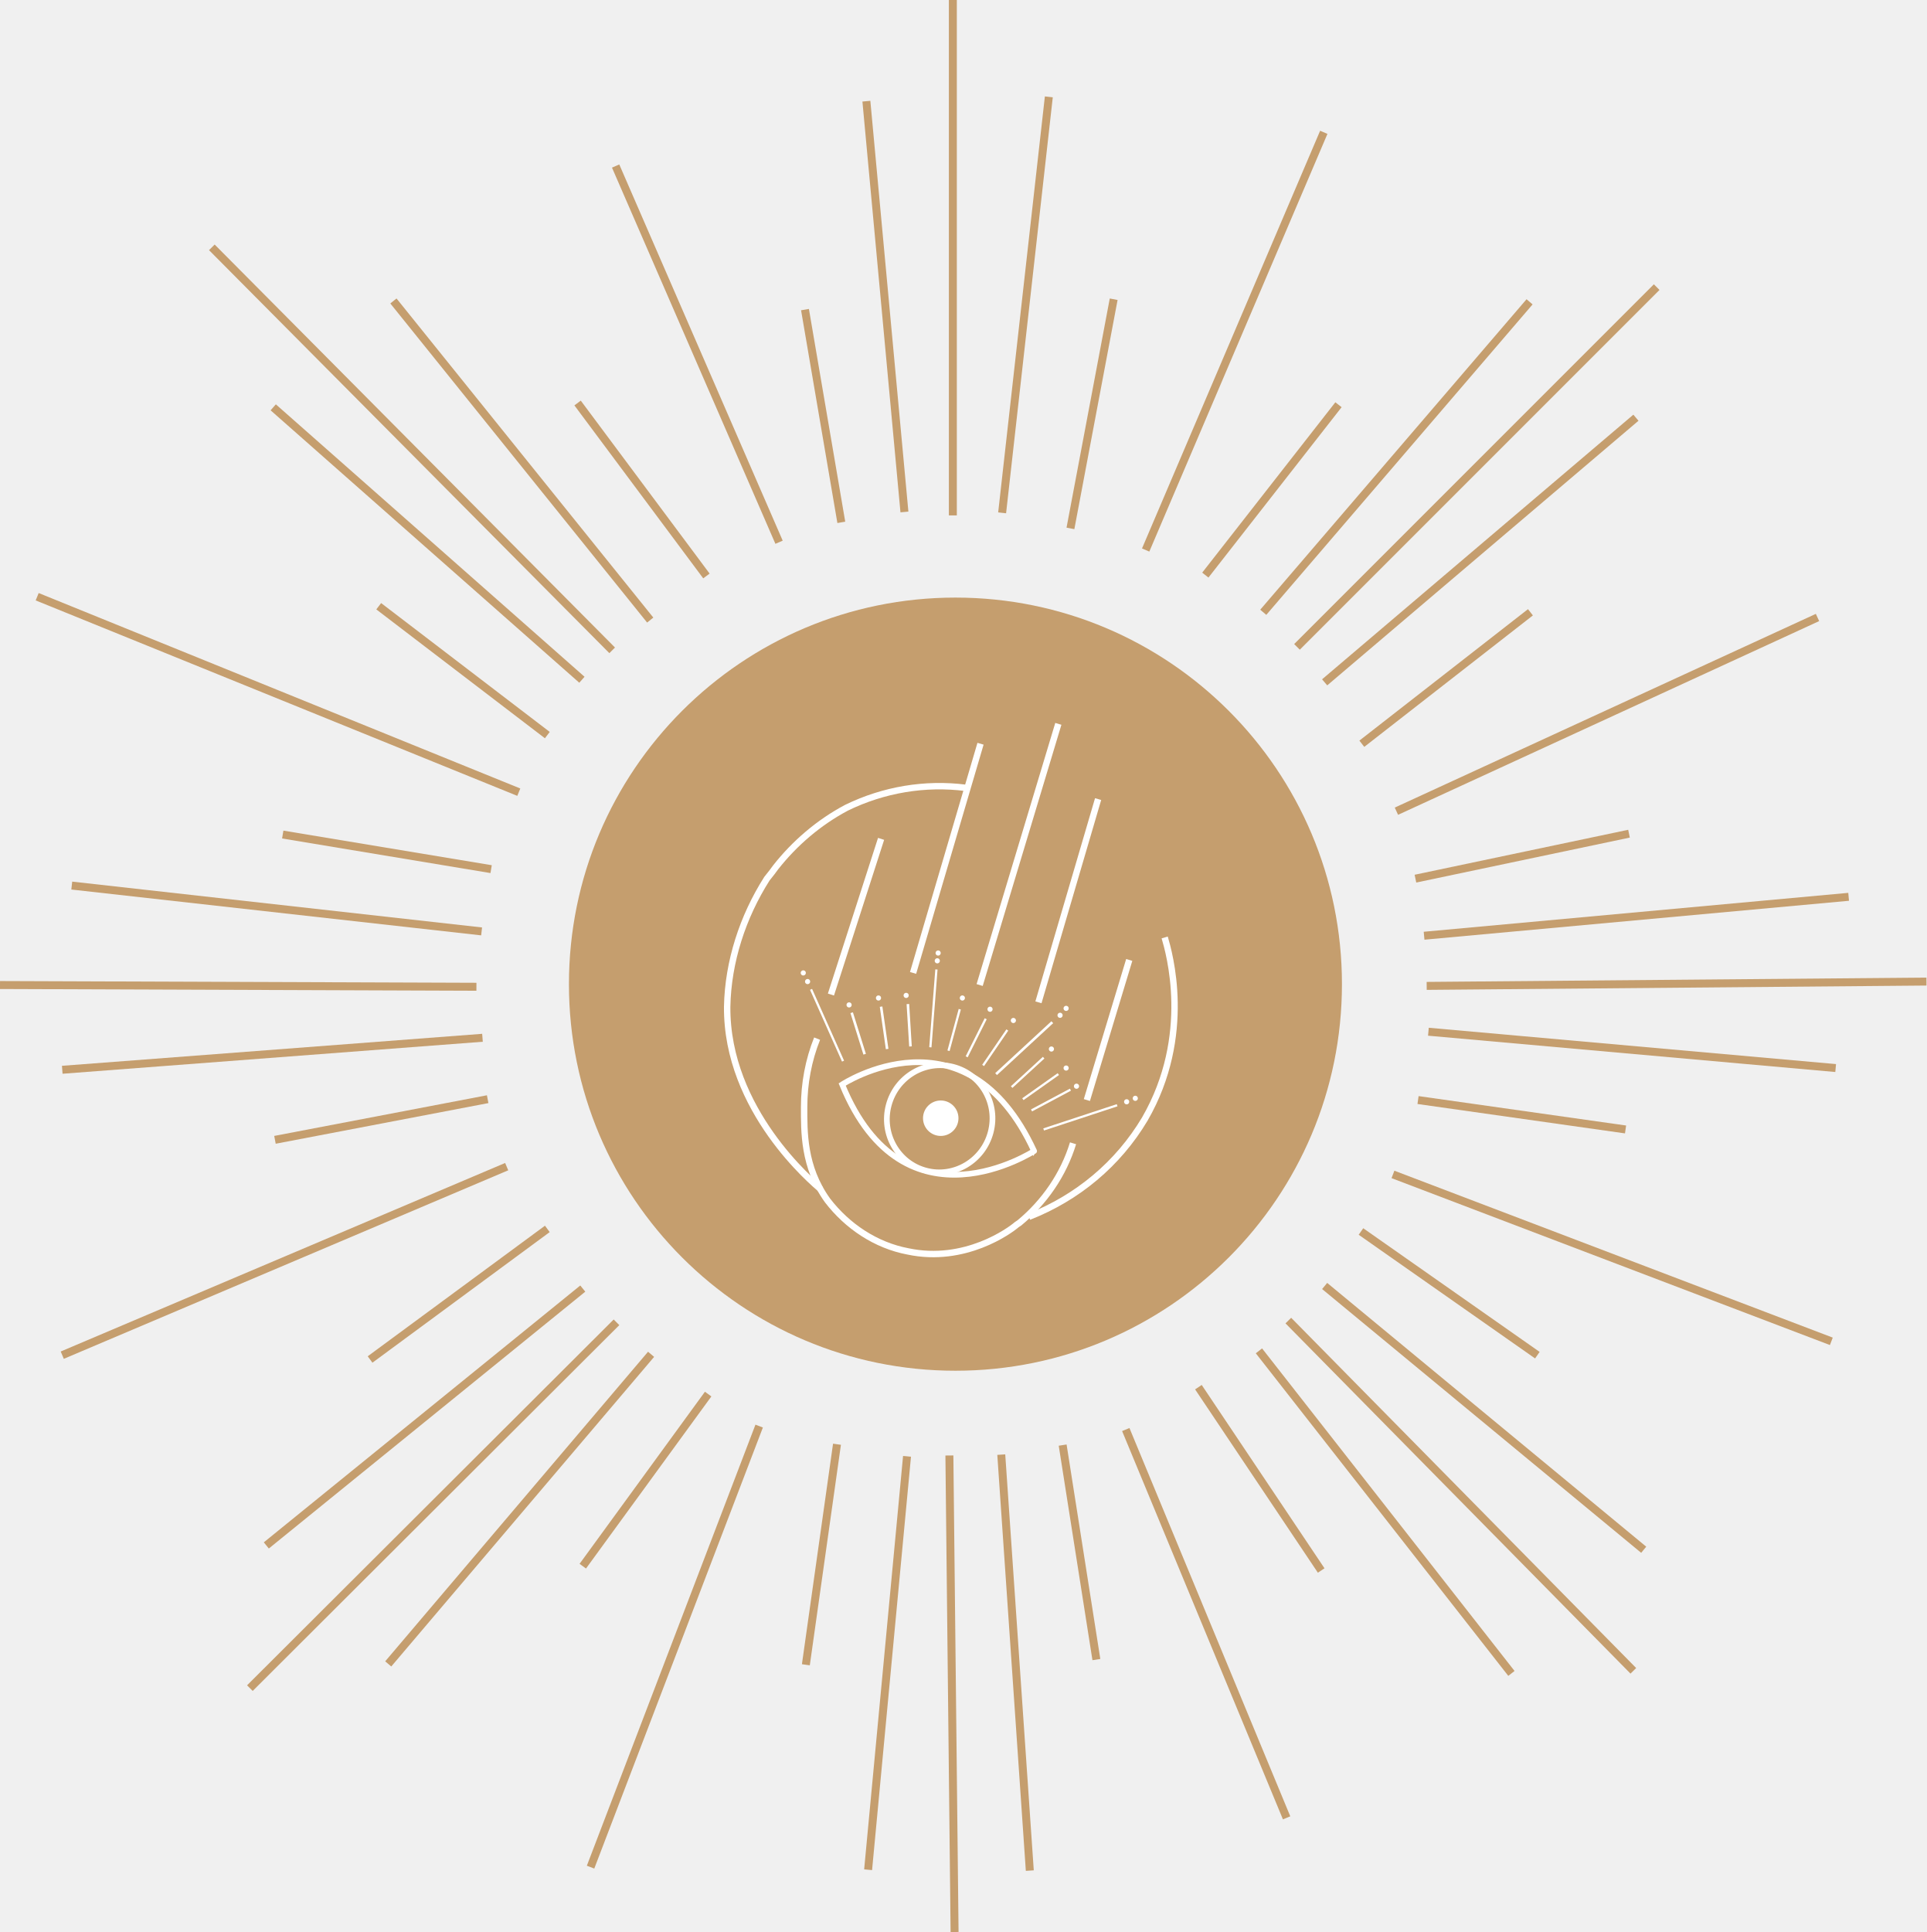
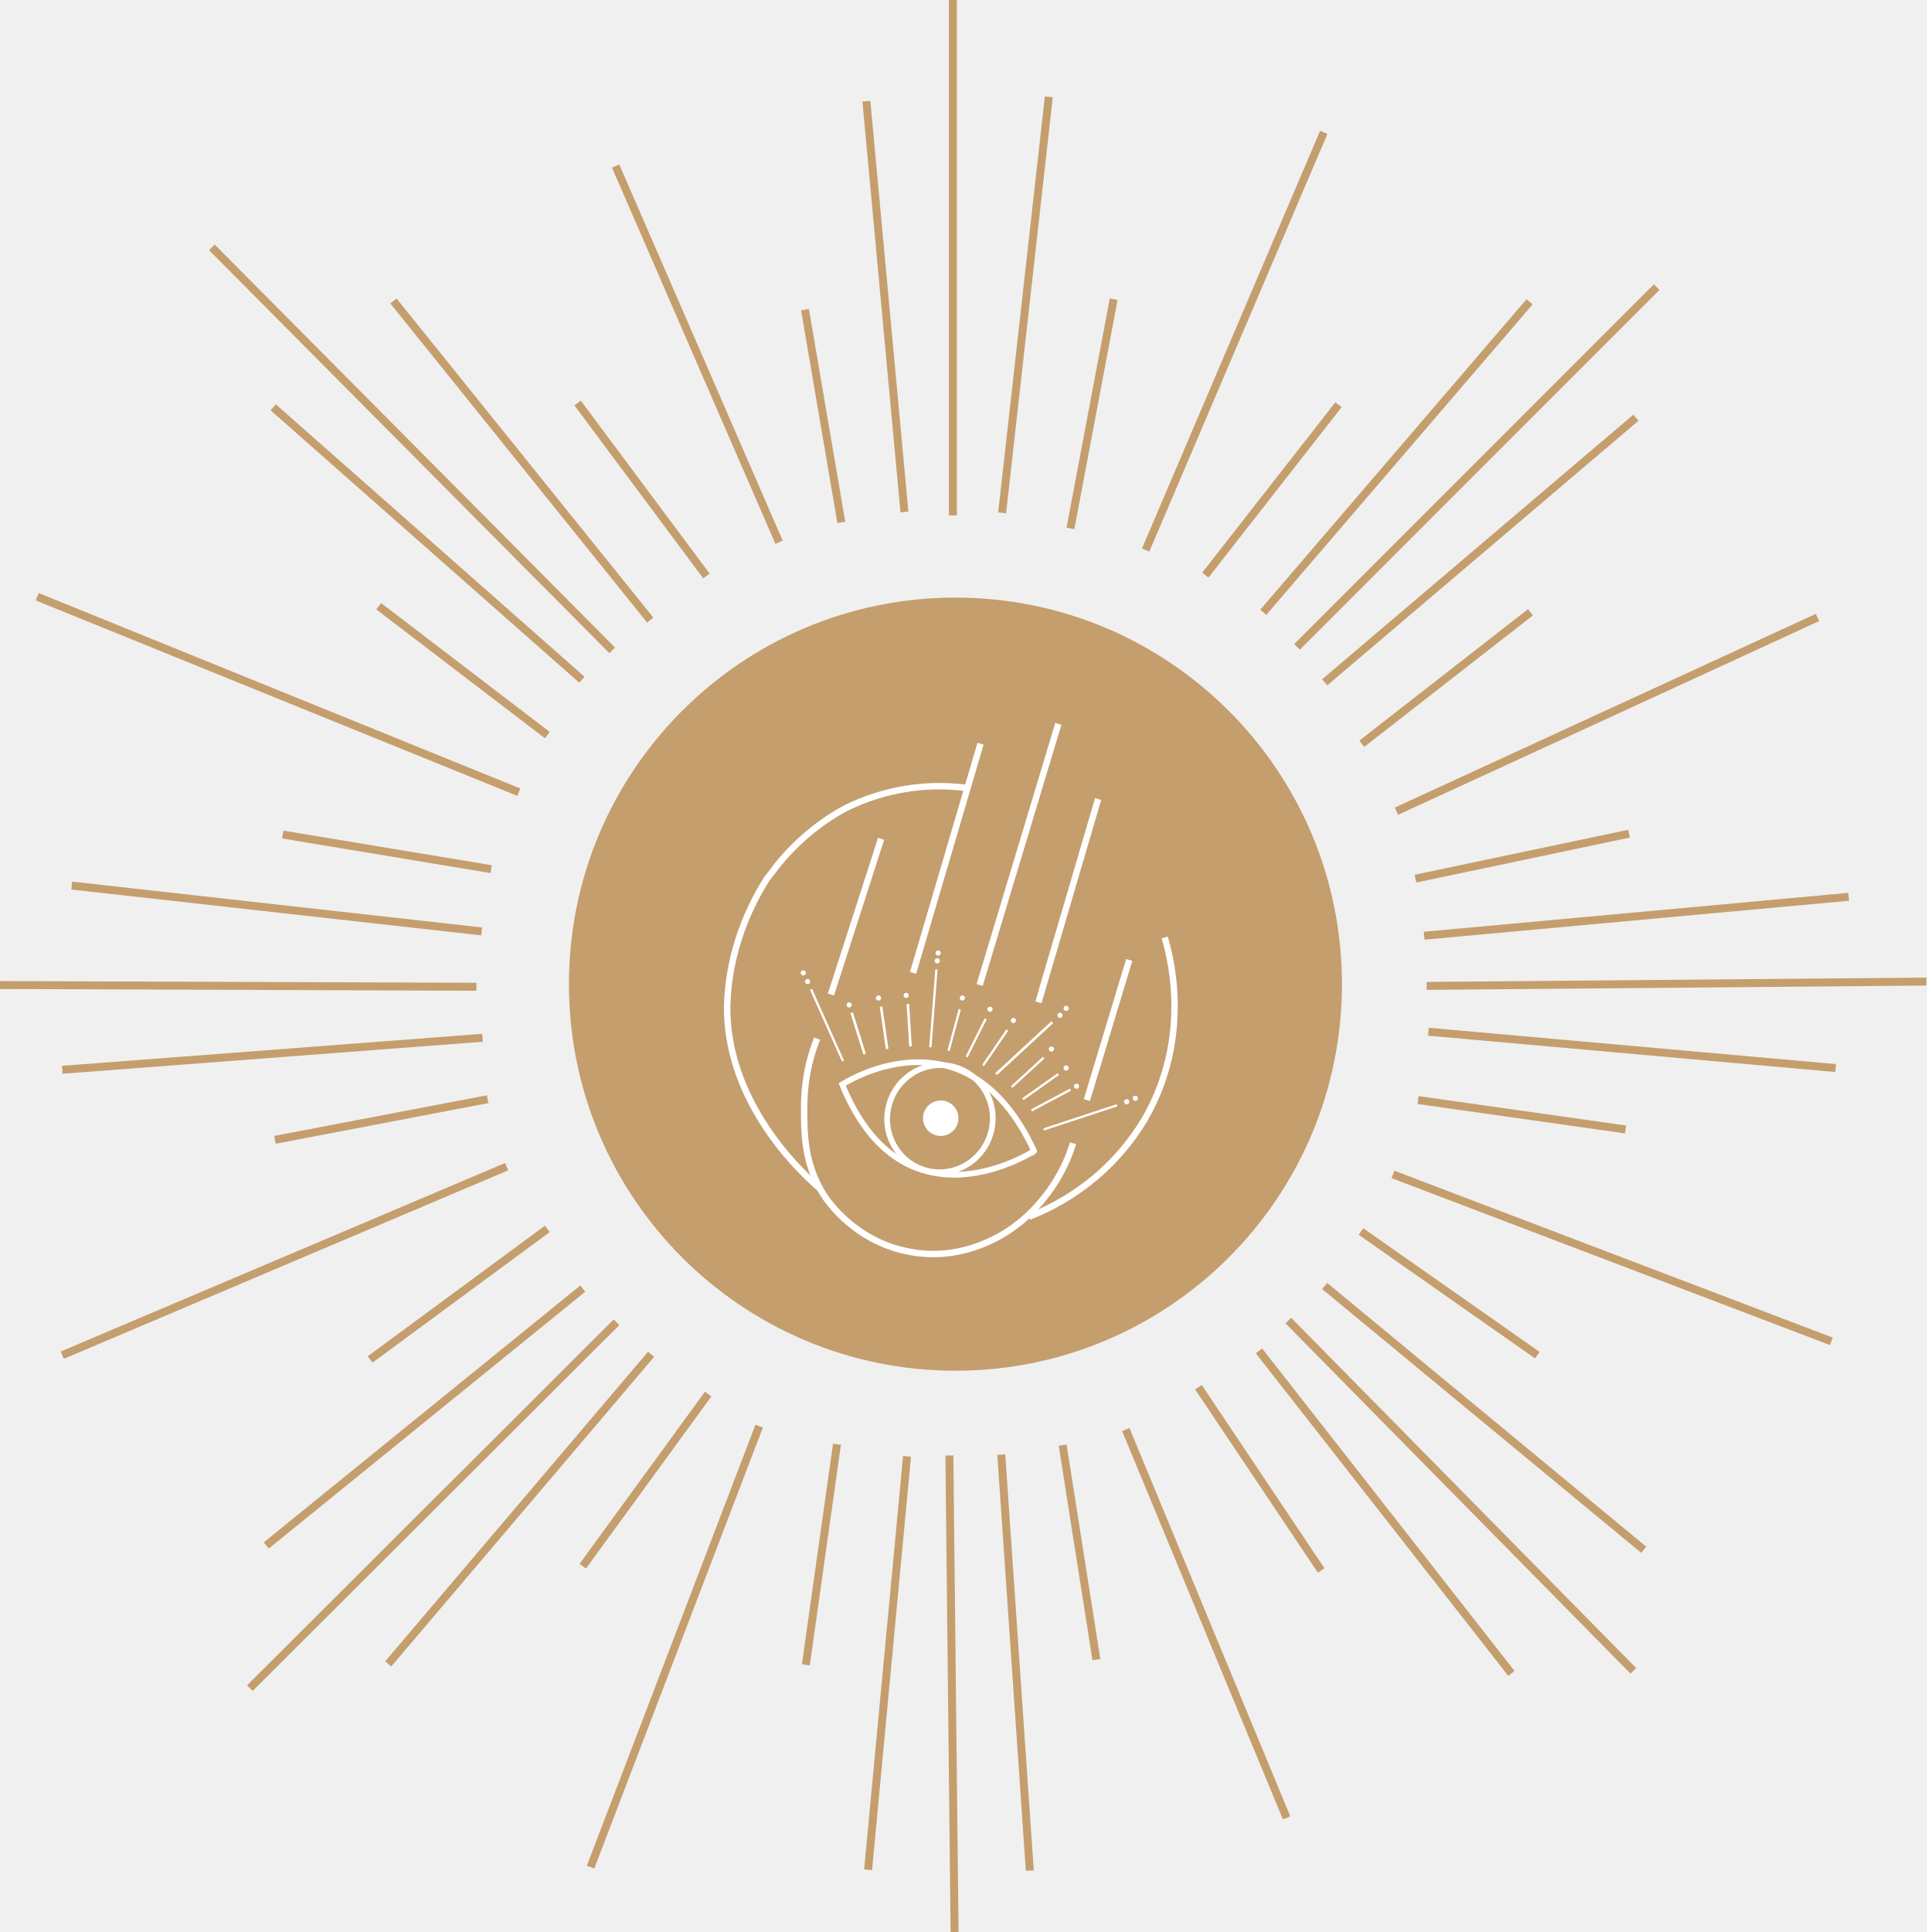
<svg xmlns="http://www.w3.org/2000/svg" version="1.1" id="Layer_1" x="0px" y="0px" viewBox="0 0 222.8 223.4" style="enable-background:new 0 0 222.8 223.4;" xml:space="preserve">
  <style type="text/css">
- 		.st0{fill:#C59E6E;}
- 		.st1{fill:none;stroke:#FFFFFF;stroke-width:0.74;stroke-miterlimit:10;}
- 		.st2{fill:none;stroke:#FFFFFF;stroke-width:0.66;stroke-miterlimit:10;}
- 		.st3{fill:none;stroke:#FFFFFF;stroke-width:0.66;stroke-miterlimit:10;}
- 		.st4{fill:#FFFFFF;stroke:#FFFFFF;stroke-width:0.3;stroke-miterlimit:10;}
- 		.st5{fill:none;stroke:#FFFFFF;stroke-width:0.26;stroke-miterlimit:10;}
- 		.st6{fill:#FFFFFF;}
- 		.st7{fill:none;stroke:#FFFFFF;stroke-width:0.3;stroke-miterlimit:10;}
- 		.st8{fill:none;stroke:#C59E6E;stroke-width:0.92;stroke-miterlimit:10;}
- 	</style>
+ 	.st0{fill:#C59E6E;}
+ 	.st1{fill:none;stroke:#FFFFFF;stroke-width:0.74;stroke-miterlimit:10;}
+ 	.st2{fill:none;stroke:#FFFFFF;stroke-width:0.66;stroke-miterlimit:10;}
+ 	.st3{fill:none;stroke:#FFFFFF;stroke-width:0.66;stroke-miterlimit:10;}
+ 	.st4{fill:#FFFFFF;stroke:#FFFFFF;stroke-width:0.3;stroke-miterlimit:10;}
+ 	.st5{fill:none;stroke:#FFFFFF;stroke-width:0.26;stroke-miterlimit:10;}
+ 	.st6{fill:#FFFFFF;}
+ 	.st7{fill:none;stroke:#FFFFFF;stroke-width:0.3;stroke-miterlimit:10;}
+ 	.st8{fill:none;stroke:#C59E6E;stroke-width:0.92;stroke-miterlimit:10;}
+ </style>
  <g>
    <g id="landing_logo">
      <g id="inside">
        <circle class="st0" cx="110.5" cy="113.8" r="44.7" />
        <line class="st1" x1="122.4" y1="83.7" x2="113.3" y2="113.9" />
        <path class="st1" d="M134.7,108.4c0.5,1.7,3.3,11.3-2.3,21c-3.1,5.2-7.8,9.1-13.4,11.3" />
-         <path class="st1" d="M111.7,91.1c-4.7-0.6-9.5,0.2-13.8,2.3c-3.2,1.7-6,4.1-8.2,6.9c-0.2,0.3-0.6,0.8-1,1.3      c-2.8,4.4-4.5,9.6-4.6,14.8c-0.1,12,10,20.4,10.8,21.1" />
+         <path class="st1" d="M111.7,91.1c-4.7-0.6-9.5,0.2-13.8,2.3c-3.2,1.7-6,4.1-8.2,6.9c-0.2,0.3-0.6,0.8-1,1.3     c-2.8,4.4-4.5,9.6-4.6,14.8c-0.1,12,10,20.4,10.8,21.1" />
        <line class="st1" x1="96.1" y1="115" x2="101.9" y2="97" />
        <line class="st1" x1="127" y1="92.4" x2="120.1" y2="115.9" />
        <line class="st1" x1="130.6" y1="111" x2="125.7" y2="127.2" />
        <path class="st2" d="M97.4,125.4c0,0,14.3-9.4,22.2,7.7C119.7,133,104.6,143,97.4,125.4z" />
-         <ellipse transform="matrix(0.2566 -0.9665 0.9665 0.2566 -44.281 201.2223)" class="st3" cx="108.7" cy="129.4" rx="6.2" ry="6.1" />
+         <ellipse transform="matrix(0.2566 -0.9665 0.9665 0.2566 -44.2465 201.2091)" class="st3" cx="108.7" cy="129.4" rx="6.2" ry="6.1" />
        <circle class="st4" cx="108.8" cy="129.3" r="1.9" />
-         <path class="st1" d="M94.5,120.1c-1,2.5-1.5,5.2-1.5,7.9c0,2.8-0.1,6.9,2.7,10.8c2.3,3,5.6,5.2,9.3,5.9      c6.6,1.4,11.8-2.4,12.6-3.1l0.3-0.2c2.9-2.4,5.1-5.6,6.2-9.2" />
+         <path class="st1" d="M94.5,120.1c-1,2.5-1.5,5.2-1.5,7.9c0,2.8-0.1,6.9,2.7,10.8c2.3,3,5.6,5.2,9.3,5.9     c6.6,1.4,11.8-2.4,12.6-3.1l0.3-0.2c2.9-2.4,5.1-5.6,6.2-9.2" />
        <line class="st1" x1="113.4" y1="86" x2="105.6" y2="112.5" />
        <line class="st5" x1="120.7" y1="130.6" x2="129.2" y2="127.8" />
        <ellipse class="st6" cx="123.3" cy="123.5" rx="0.3" ry="0.3" />
        <ellipse class="st6" cx="121.6" cy="121.3" rx="0.3" ry="0.3" />
        <ellipse class="st6" cx="117.2" cy="118" rx="0.3" ry="0.3" />
        <ellipse class="st6" cx="114.5" cy="116.7" rx="0.3" ry="0.3" />
        <ellipse class="st6" cx="111.3" cy="115.4" rx="0.3" ry="0.3" />
        <ellipse class="st6" cx="108.4" cy="111.1" rx="0.3" ry="0.3" />
        <ellipse class="st6" cx="108.5" cy="110.2" rx="0.3" ry="0.3" />
        <ellipse class="st6" cx="101.6" cy="115.4" rx="0.3" ry="0.3" />
        <ellipse class="st6" cx="93.4" cy="113.5" rx="0.3" ry="0.3" />
        <ellipse class="st6" cx="92.9" cy="112.5" rx="0.3" ry="0.3" />
        <ellipse class="st6" cx="122.6" cy="117.4" rx="0.3" ry="0.3" />
        <ellipse class="st6" cx="123.3" cy="116.6" rx="0.3" ry="0.3" />
        <line class="st7" x1="115.2" y1="124.2" x2="121.7" y2="118.2" />
        <line class="st5" x1="107.6" y1="121.1" x2="108.3" y2="112.1" />
        <line class="st5" x1="97.5" y1="122.7" x2="93.8" y2="114.4" />
        <line class="st5" x1="123.8" y1="126" x2="119.3" y2="128.4" />
        <line class="st5" x1="122.4" y1="124.2" x2="118.3" y2="127.1" />
        <line class="st5" x1="120.7" y1="122.3" x2="117" y2="125.7" />
        <line class="st5" x1="116.5" y1="119.1" x2="113.7" y2="123.2" />
        <line class="st5" x1="114" y1="117.8" x2="111.8" y2="122.2" />
        <line class="st5" x1="111" y1="116.7" x2="109.7" y2="121.5" />
        <ellipse class="st6" cx="104.8" cy="115.1" rx="0.3" ry="0.3" />
        <line class="st7" x1="105" y1="116.1" x2="105.3" y2="121" />
        <line class="st7" x1="101.9" y1="116.4" x2="102.6" y2="121.3" />
        <ellipse class="st6" cx="98.2" cy="116.2" rx="0.3" ry="0.3" />
        <line class="st7" x1="98.5" y1="117.1" x2="100" y2="121.9" />
        <ellipse class="st6" cx="124.5" cy="125.6" rx="0.3" ry="0.3" />
        <ellipse class="st6" cx="130.3" cy="127.4" rx="0.3" ry="0.3" />
        <ellipse class="st6" cx="131.3" cy="127" rx="0.3" ry="0.3" />
      </g>
      <g id="outside">
        <path class="st8" d="M110.2,0c0,19.9,0,39.7,0,59.6" />
        <line class="st8" x1="100.2" y1="11.7" x2="104.6" y2="59.2" />
        <line class="st8" x1="93.1" y1="35.8" x2="97.3" y2="60.4" />
        <line class="st8" x1="66.8" y1="46.6" x2="81.7" y2="66.6" />
        <line class="st8" x1="45.5" y1="34.8" x2="75.2" y2="71.7" />
        <path class="st8" d="M24.5,28.6l46.3,46.6" />
        <path class="st8" d="M71.2,19.2l18.9,43.5" />
        <line class="st8" x1="121.3" y1="11.2" x2="115.9" y2="59.3" />
        <line class="st8" x1="128.8" y1="34.6" x2="123.8" y2="61.1" />
        <path class="st8" d="M153.1,15.3l-20.6,48.3" />
        <line class="st8" x1="154.8" y1="46.8" x2="139.4" y2="66.5" />
        <line class="st8" x1="176.9" y1="34.9" x2="146.1" y2="70.8" />
        <path class="st8" d="M191.6,33.2L150,74.8" />
        <line class="st8" x1="189.2" y1="48.3" x2="153.2" y2="78.9" />
        <line class="st8" x1="157.5" y1="86" x2="177" y2="70.8" />
        <path class="st8" d="M161.5,93.8l48.7-22.4" />
        <line class="st8" x1="163.7" y1="101.6" x2="188.4" y2="96.4" />
        <line class="st8" x1="164.7" y1="108.2" x2="213.8" y2="103.7" />
        <path class="st8" d="M165,114l57.8-0.5" />
        <line class="st8" x1="165.2" y1="119.3" x2="212.3" y2="123.5" />
        <line class="st8" x1="164" y1="127.2" x2="188" y2="130.6" />
        <path class="st8" d="M161.1,135.8l50.7,19.3" />
        <line class="st8" x1="157.4" y1="142.4" x2="177.8" y2="156.7" />
        <line class="st8" x1="153.2" y1="148.7" x2="190.1" y2="179.2" />
        <path class="st8" d="M149,152.7l39.9,40.5" />
        <line class="st8" x1="145.6" y1="156.2" x2="174.8" y2="193.5" />
        <line class="st8" x1="138.6" y1="160.4" x2="152.8" y2="181.6" />
        <path class="st8" d="M130.2,165.3l18.6,44.9" />
        <line class="st8" x1="122.9" y1="167.1" x2="126.8" y2="191.9" />
        <line class="st8" x1="115.8" y1="168.2" x2="119.1" y2="216.3" />
        <path class="st8" d="M109.8,168.3l0.6,55.1" />
        <line class="st8" x1="104.9" y1="168.4" x2="100.4" y2="216.2" />
        <line class="st8" x1="96.8" y1="167" x2="93.2" y2="192.5" />
        <path class="st8" d="M87.8,164.9c-6.5,17-13,34-19.5,51" />
        <line class="st8" x1="81.9" y1="161.2" x2="67.4" y2="181.1" />
        <line class="st8" x1="75.3" y1="156.6" x2="44.9" y2="192.4" />
        <path class="st8" d="M71.3,152.9l-42.4,42.3" />
        <line class="st8" x1="67.4" y1="149" x2="30.8" y2="178.7" />
        <line class="st8" x1="63.3" y1="142.1" x2="42.8" y2="157.2" />
        <path class="st8" d="M58.6,134.9L7.2,156.7" />
        <line class="st8" x1="56.4" y1="127.1" x2="31.8" y2="131.8" />
        <line class="st8" x1="55.8" y1="120" x2="7.2" y2="123.7" />
        <path class="st8" d="M55.1,114.1L0,113.9" />
        <line class="st8" x1="55.7" y1="107.7" x2="8.3" y2="102.4" />
        <line class="st8" x1="32.7" y1="96.5" x2="56.8" y2="100.5" />
        <path class="st8" d="M4.3,69L60,91.6" />
        <line class="st8" x1="43.8" y1="70.1" x2="63.3" y2="85" />
        <line class="st8" x1="31.6" y1="47.1" x2="67.3" y2="78.6" />
      </g>
    </g>
  </g>
</svg>
